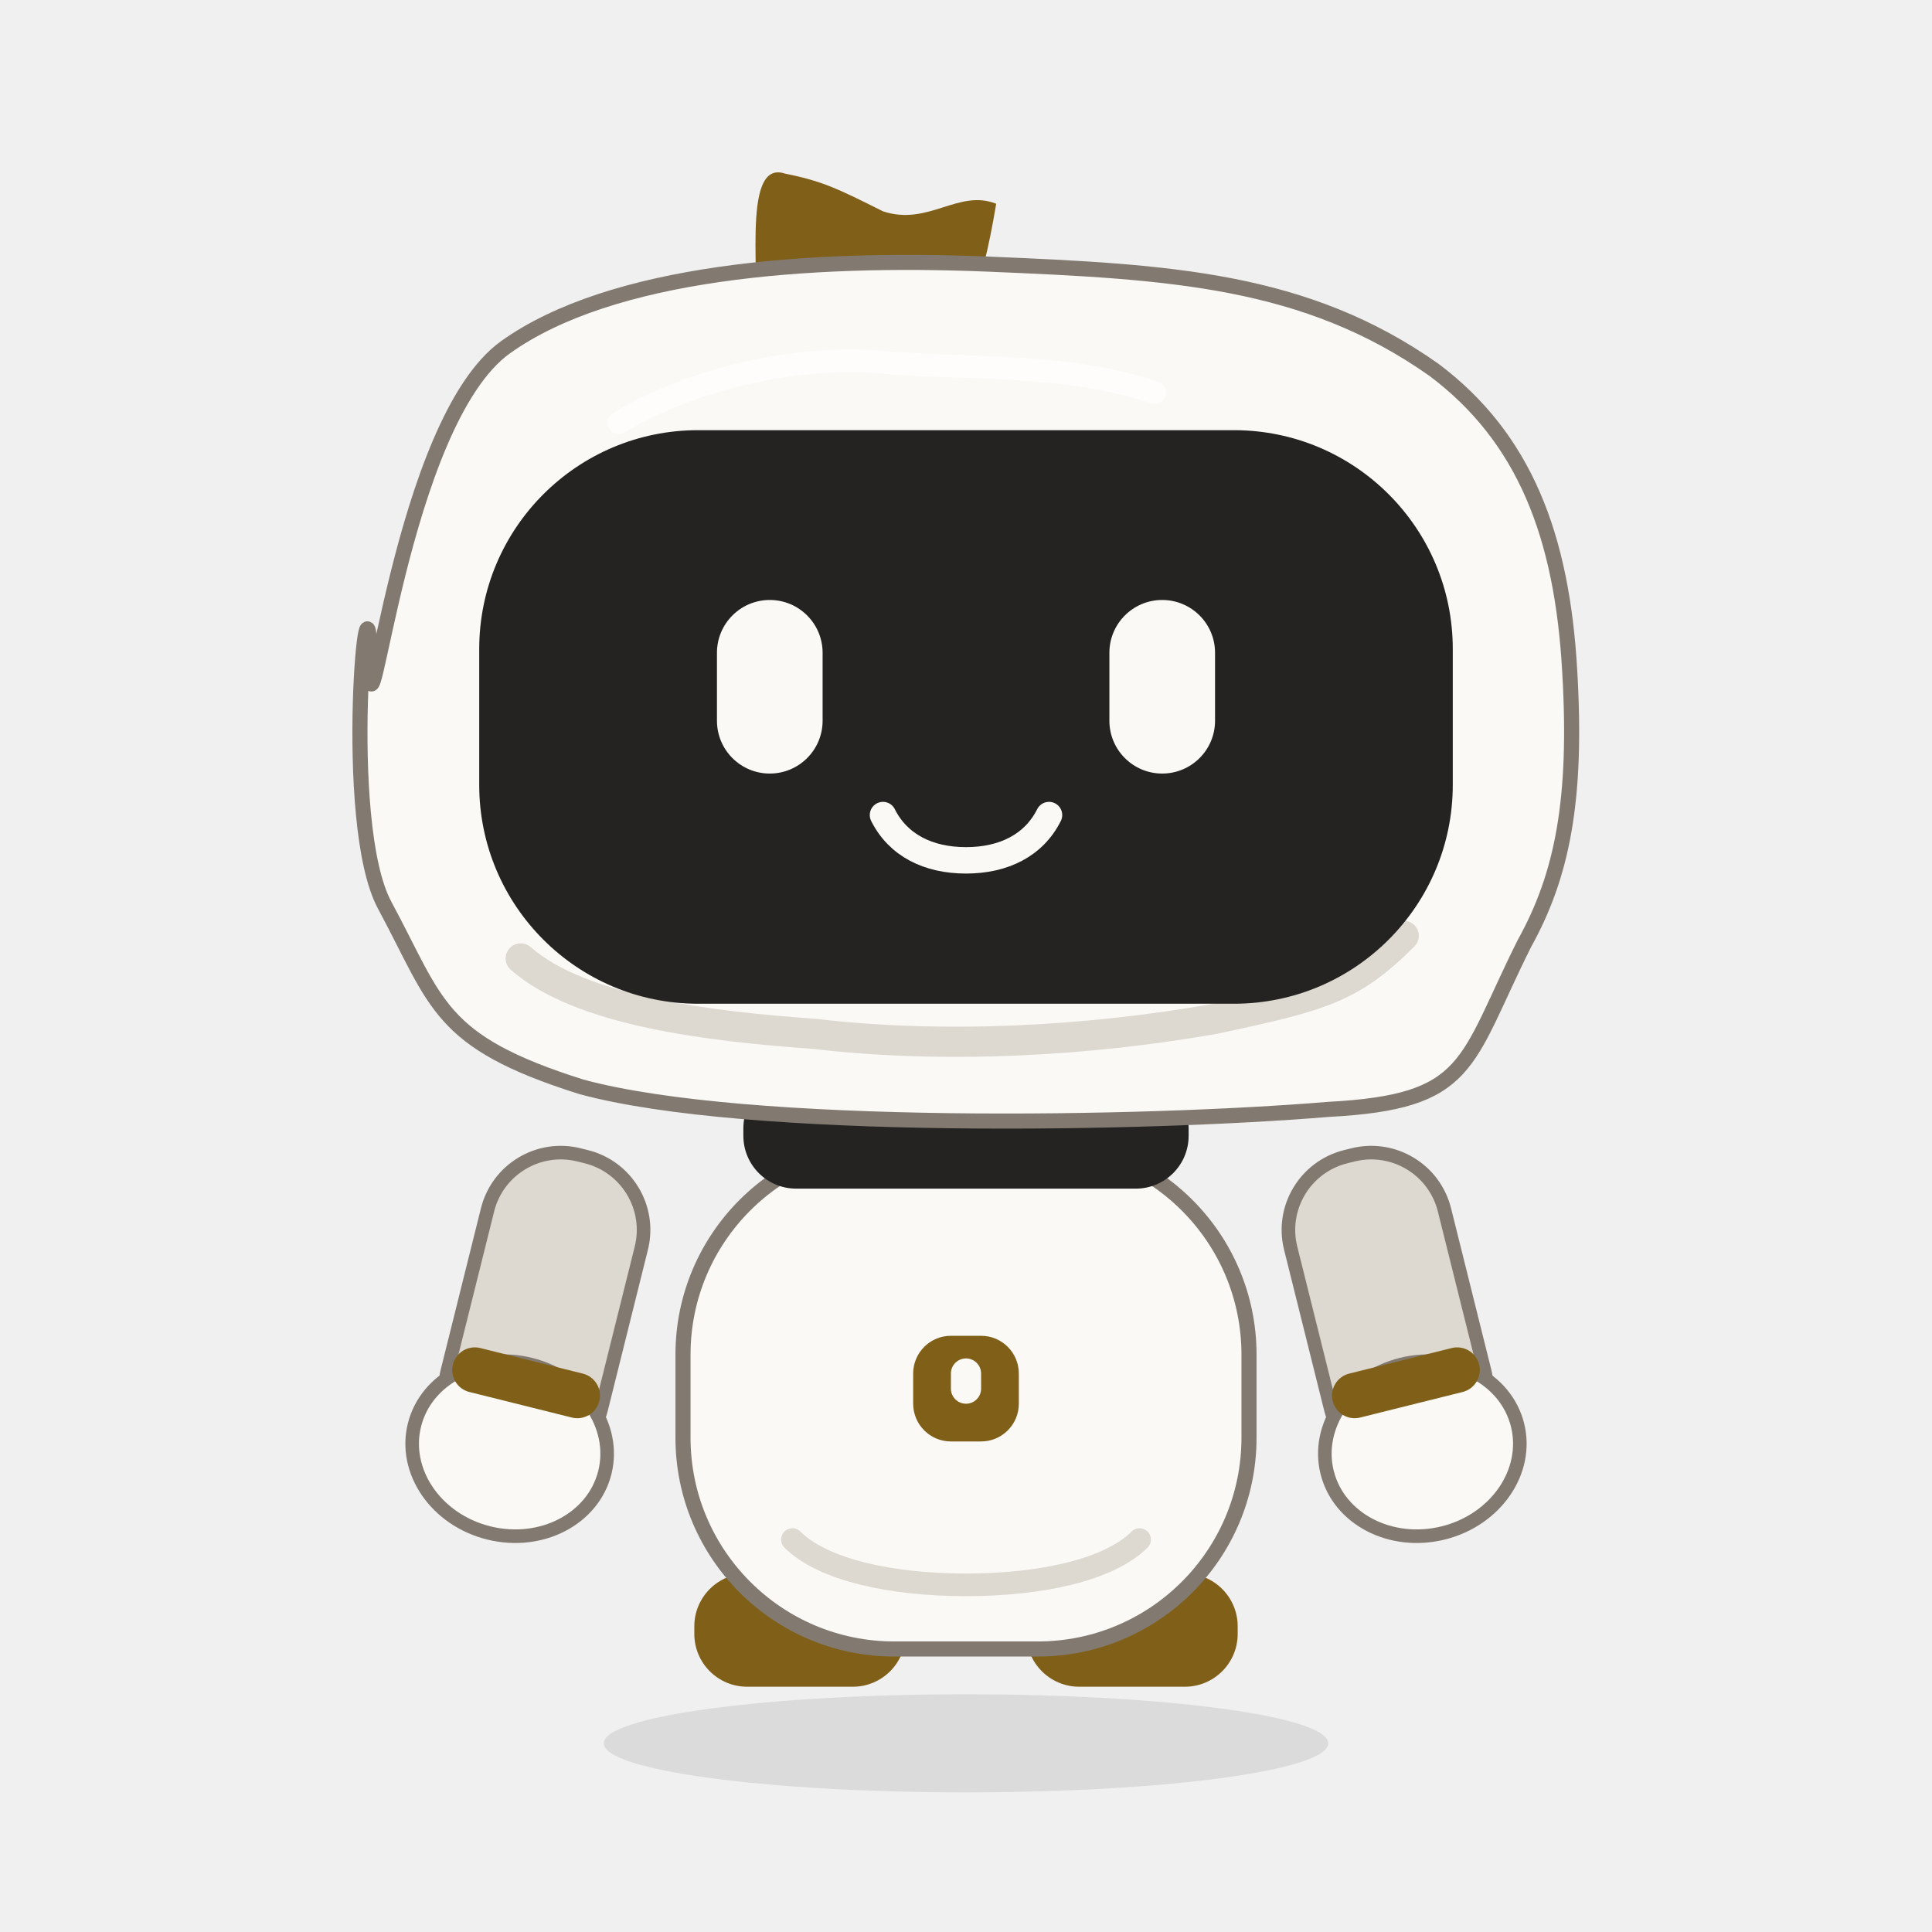
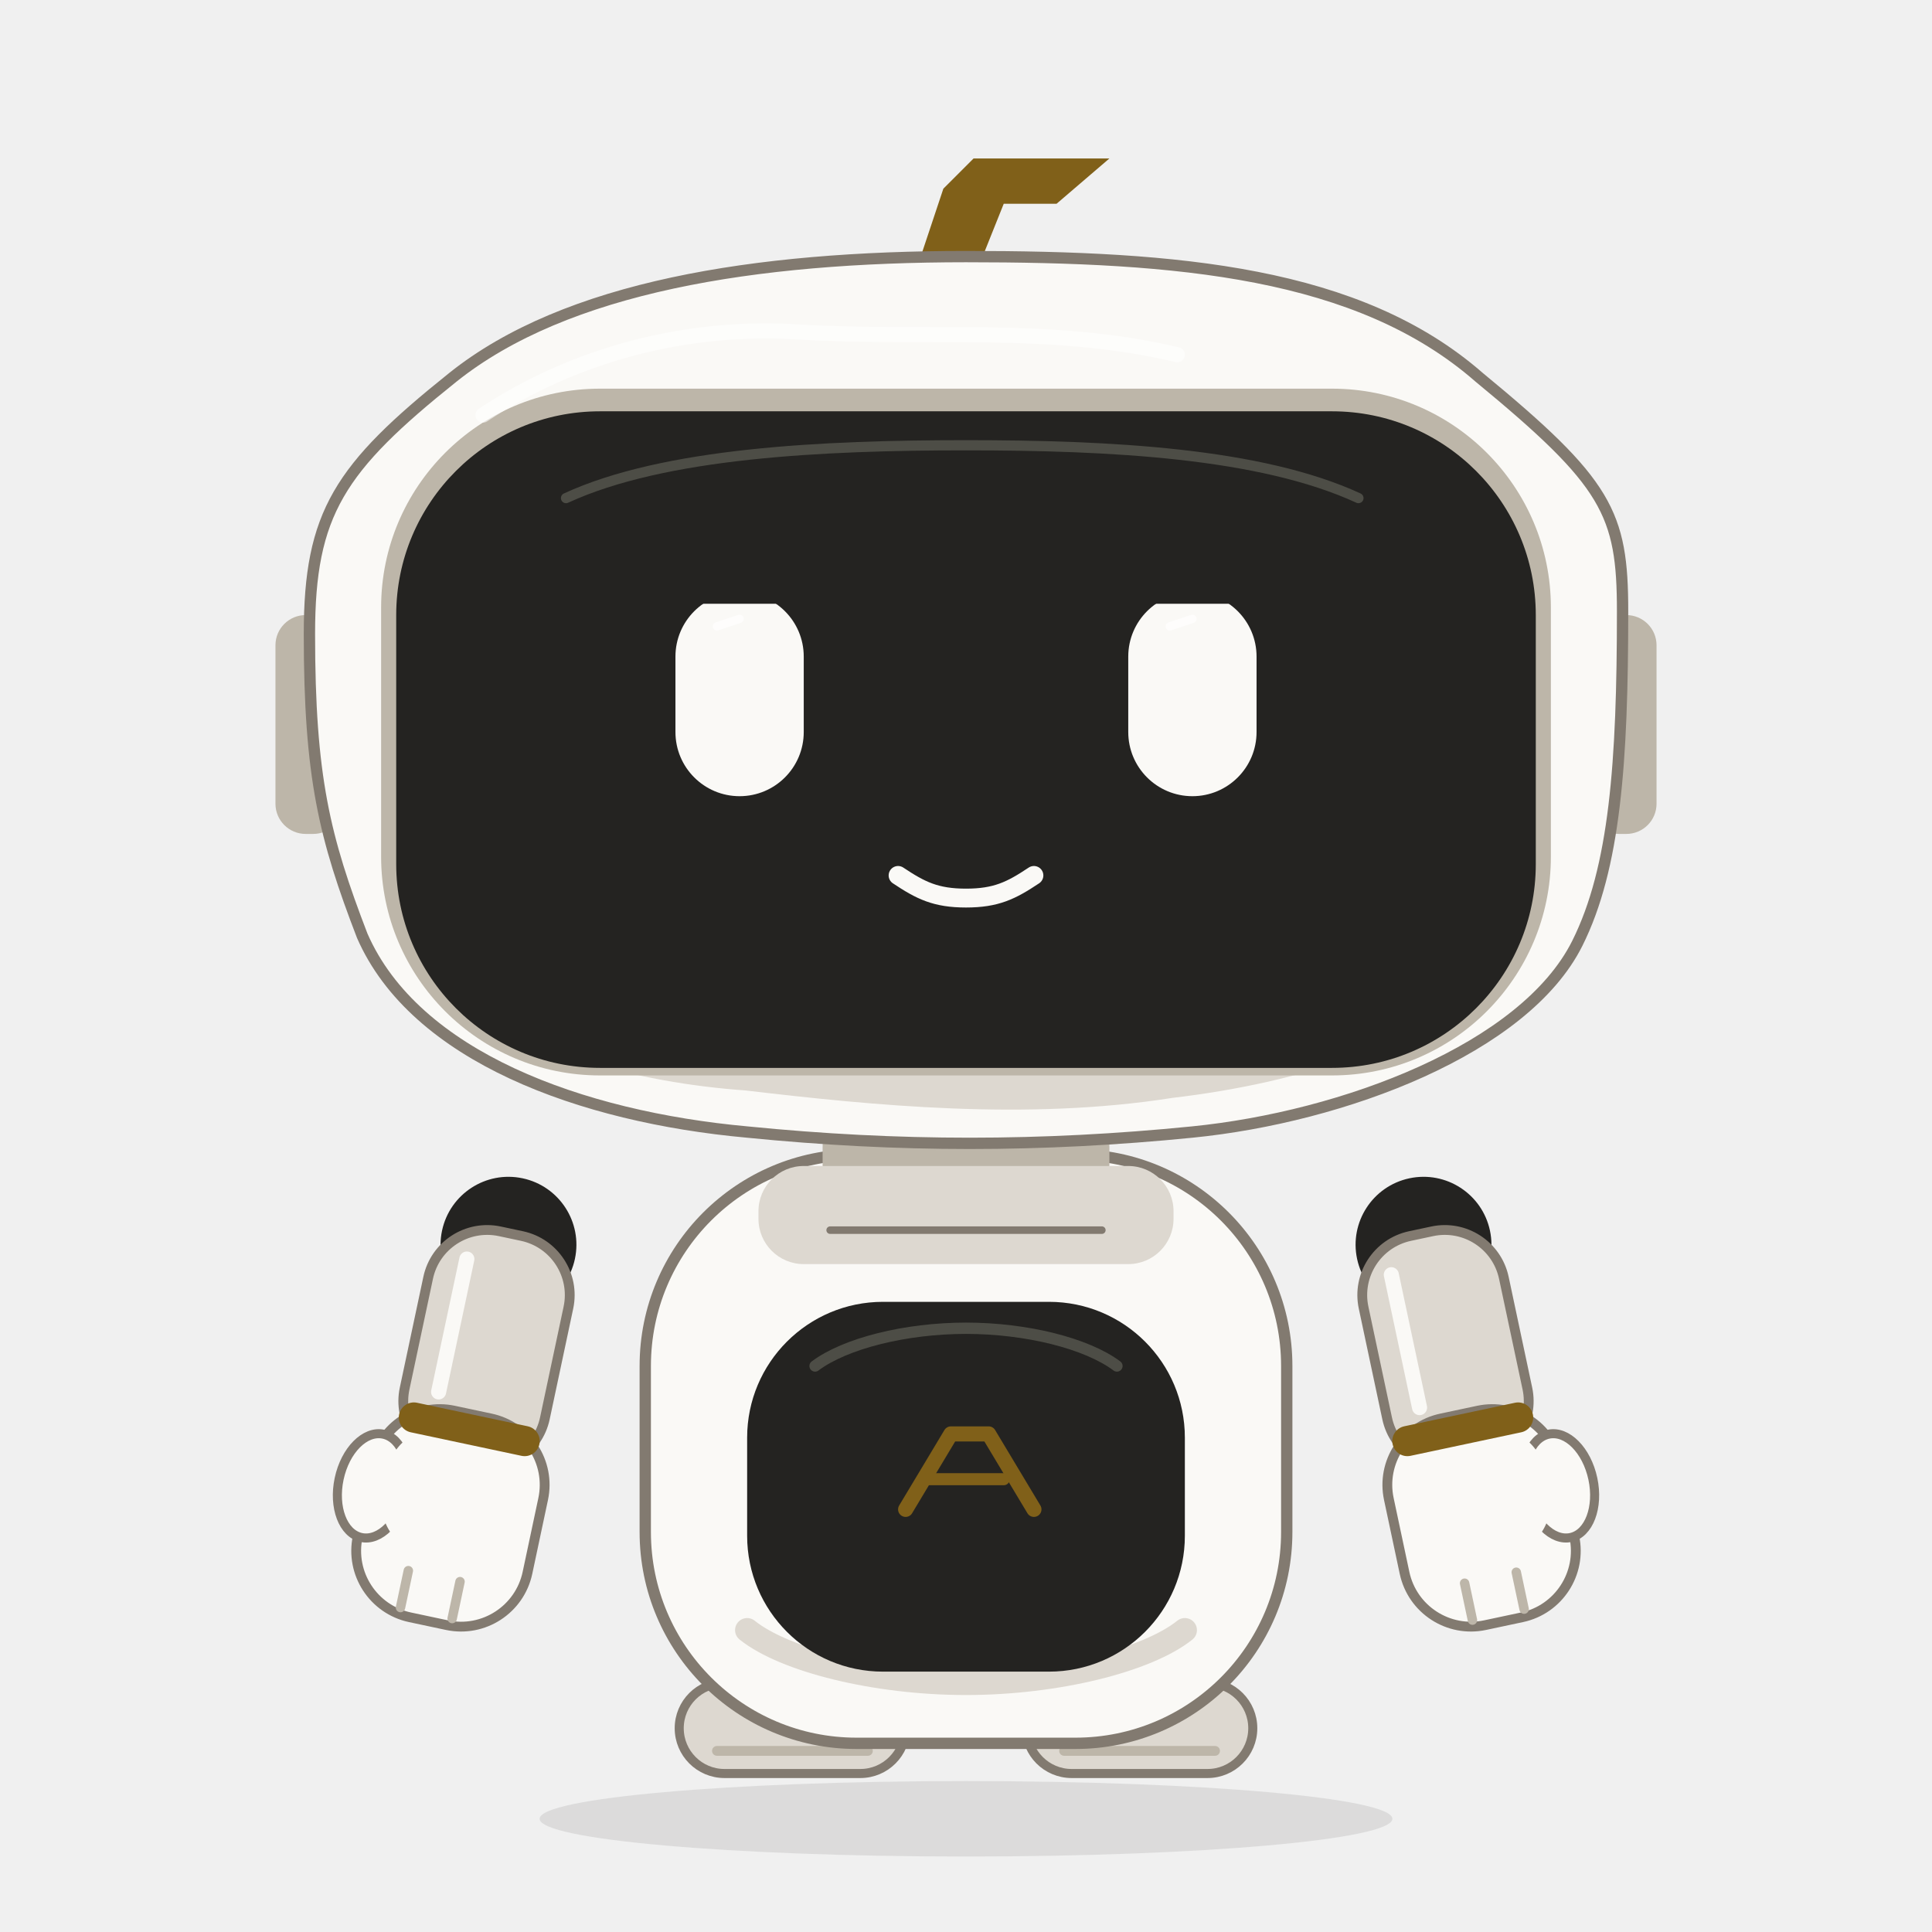
<svg xmlns="http://www.w3.org/2000/svg" viewBox="0 0 256 256" fill="none">
-   <g transform="translate(128 231) rotate(0) scale(1 1)">
-     <ellipse cx="0" cy="0" rx="48" ry="6.5" fill="#242321" stroke="none" stroke-width="0" stroke-linecap="round" stroke-linejoin="round" opacity="0.1" />
+   <g transform="translate(128 241) rotate(0) scale(1 1)">
+     <ellipse cx="0" cy="0" rx="56.5" ry="5" fill="#242321" stroke="none" stroke-width="0" stroke-linecap="round" stroke-linejoin="round" opacity="0.1" />
  </g>
-   <g transform="translate(128 132) rotate(0) scale(1 1)" />
-   <g transform="translate(128 132) rotate(0) scale(1 1)">
-     <g transform="translate(-22 84) rotate(0) scale(1 1)">
-       <path d="M -7 -7.5 C -7 -7.5 7 -7.5 7 -7.5 C 10.866 -7.5 14 -4.366 14 -0.5 C 14 -0.5 14 0.5 14 0.5 C 14 4.366 10.866 7.5 7 7.5 C 7 7.5 -7 7.5 -7 7.5 C -10.866 7.5 -14 4.366 -14 0.5 C -14 0.5 -14 -0.5 -14 -0.5 C -14 -4.366 -10.866 -7.5 -7 -7.5 Z" fill="#806019" stroke="none" stroke-width="1" stroke-linecap="round" stroke-linejoin="round" opacity="1" />
+   <g transform="translate(128 139) rotate(0) scale(1 1)" />
+   <g transform="translate(128 139) rotate(0) scale(1 1)">
+     <g transform="translate(-23 90) rotate(0) scale(1 1)">
+       <path d="M -9 -6 C -9 -6 9 -6 9 -6 C 12.314 -6 15 -3.314 15 0 C 15 0 15 0 15 0 C 15 3.314 12.314 6 9 6 C 9 6 -9 6 -9 6 C -12.314 6 -15 3.314 -15 0 C -15 0 -15 0 -15 0 C -15 -3.314 -12.314 -6 -9 -6 Z" fill="#DDD8D0" stroke="#827A70" stroke-width="1.2" stroke-linecap="round" stroke-linejoin="round" opacity="1" />
+       <path d="M -10 3 C -10 3 10 3 10 3" fill="none" stroke="#BDB6A9" stroke-width="1.3" stroke-linecap="round" stroke-linejoin="round" opacity="1" />
    </g>
  </g>
-   <g transform="translate(128 132) rotate(0) scale(1 1)">
-     <g transform="translate(22 84) rotate(0) scale(1 1)">
-       <path d="M -7 -7.5 C -7 -7.5 7 -7.5 7 -7.5 C 10.866 -7.5 14 -4.366 14 -0.5 C 14 -0.5 14 0.5 14 0.5 C 14 4.366 10.866 7.5 7 7.5 C 7 7.5 -7 7.5 -7 7.5 C -10.866 7.5 -14 4.366 -14 0.5 C -14 0.5 -14 -0.5 -14 -0.5 C -14 -4.366 -10.866 -7.5 -7 -7.5 Z" fill="#806019" stroke="none" stroke-width="1" stroke-linecap="round" stroke-linejoin="round" opacity="1" />
+   <g transform="translate(128 139) rotate(0) scale(1 1)">
+     <g transform="translate(23 90) rotate(0) scale(1 1)">
+       <path d="M -9 -6 C -9 -6 9 -6 9 -6 C 12.314 -6 15 -3.314 15 0 C 15 0 15 0 15 0 C 15 3.314 12.314 6 9 6 C 9 6 -9 6 -9 6 C -12.314 6 -15 3.314 -15 0 C -15 0 -15 0 -15 0 C -15 -3.314 -12.314 -6 -9 -6 Z" fill="#DDD8D0" stroke="#827A70" stroke-width="1.2" stroke-linecap="round" stroke-linejoin="round" opacity="1" />
+       <path d="M -10 3 C -10 3 10 3 10 3" fill="none" stroke="#BDB6A9" stroke-width="1.3" stroke-linecap="round" stroke-linejoin="round" opacity="1" />
    </g>
  </g>
-   <g transform="translate(128 132) rotate(0) scale(1 1)">
-     <g transform="translate(-52 26) rotate(14) scale(1 1)">
-       <path d="M -0.5 -5 C -0.5 -5 0.5 -5 0.5 -5 C 6.023 -5 10.5 -0.523 10.5 5 C 10.5 5 10.5 27 10.5 27 C 10.5 32.523 6.023 37 0.5 37 C 0.5 37 -0.5 37 -0.5 37 C -6.023 37 -10.5 32.523 -10.5 27 C -10.5 27 -10.5 5 -10.5 5 C -10.5 -0.523 -6.023 -5 -0.5 -5 Z" fill="#DDD8D0" stroke="#827A70" stroke-width="1.8" stroke-linecap="round" stroke-linejoin="round" opacity="1" />
-       <ellipse cx="0" cy="35" rx="13" ry="11.5" fill="#FAF9F6" stroke="#827A70" stroke-width="1.8" stroke-linecap="round" stroke-linejoin="round" opacity="1" />
-       <path d="M -7 23 C -7 23 7 23 7 23 C 8.657 23 10 24.343 10 26 C 10 26 10 26 10 26 C 10 27.657 8.657 29 7 29 C 7 29 -7 29 -7 29 C -8.657 29 -10 27.657 -10 26 C -10 26 -10 26 -10 26 C -10 24.343 -8.657 23 -7 23 Z" fill="#806019" stroke="none" stroke-width="1" stroke-linecap="round" stroke-linejoin="round" opacity="1" />
+   <g transform="translate(128 139) rotate(0) scale(1 1)">
+     <g transform="translate(-60 23) rotate(12) scale(1 1)">
+       <ellipse cx="0" cy="3" rx="9" ry="9" fill="#242321" stroke="none" stroke-width="1" stroke-linecap="round" stroke-linejoin="round" opacity="1" />
+       <path d="M -1.5 1.5 C -1.5 1.5 1.5 1.5 1.5 1.5 C 5.918 1.5 9.5 5.082 9.5 9.5 C 9.5 9.5 9.5 24.5 9.5 24.5 C 9.5 28.918 5.918 32.5 1.5 32.5 C 1.5 32.5 -1.5 32.5 -1.5 32.5 C -5.918 32.5 -9.5 28.918 -9.5 24.5 C -9.5 24.5 -9.5 9.5 -9.5 9.5 C -9.5 5.082 -5.918 1.5 -1.5 1.5 Z" fill="#DDD8D0" stroke="#827A70" stroke-width="1.3" stroke-linecap="round" stroke-linejoin="round" opacity="1" />
+       <path d="M -5 6 C -5 6 -5 24 -5 24" fill="none" stroke="#FAF9F6" stroke-width="2" stroke-linecap="round" stroke-linejoin="round" opacity="1" />
+       <path d="M -2.5 26 C -2.5 26 2.5 26 2.5 26 C 7.471 26 11.5 30.029 11.5 35 C 11.5 35 11.5 45 11.5 45 C 11.5 49.971 7.471 54 2.5 54 C 2.5 54 -2.5 54 -2.5 54 C -7.471 54 -11.5 49.971 -11.5 45 C -11.5 45 -11.5 35 -11.5 35 C -11.5 30.029 -7.471 26 -2.5 26 Z" fill="#FAF9F6" stroke="#827A70" stroke-width="1.3" stroke-linecap="round" stroke-linejoin="round" opacity="1" />
+       <ellipse cx="-11" cy="38" rx="4.5" ry="7" fill="#FAF9F6" stroke="#827A70" stroke-width="1.2" stroke-linecap="round" stroke-linejoin="round" opacity="1" />
+       <path d="M -2.5 28.5 C -2.5 28.5 2.5 28.5 2.5 28.5 C 6.366 28.5 9.5 31.634 9.5 35.5 C 9.5 35.5 9.5 38.5 9.5 38.5 C 9.5 42.366 6.366 45.5 2.5 45.5 C 2.5 45.5 -2.5 45.5 -2.5 45.5 C -6.366 45.5 -9.5 42.366 -9.5 38.5 C -9.5 38.5 -9.5 35.5 -9.5 35.5 C -9.5 31.634 -6.366 28.5 -2.5 28.5 Z" fill="#FAF9F6" stroke="none" stroke-width="1" stroke-linecap="round" stroke-linejoin="round" opacity="1" />
+       <path d="M -4 48 C -4 48 -4 53 -4 53" fill="none" stroke="#BDB6A9" stroke-width="1.25" stroke-linecap="round" stroke-linejoin="round" opacity="1" />
+       <path d="M 3 48 C 3 48 3 53 3 53" fill="none" stroke="#BDB6A9" stroke-width="1.25" stroke-linecap="round" stroke-linejoin="round" opacity="1" />
+       <path d="M -7.5 26 C -7.5 26 7.5 26 7.5 26 C 8.605 26 9.5 26.895 9.5 28 C 9.5 28 9.5 28 9.5 28 C 9.5 29.105 8.605 30 7.5 30 C 7.5 30 -7.5 30 -7.5 30 C -8.605 30 -9.5 29.105 -9.5 28 C -9.5 28 -9.5 28 -9.5 28 C -9.5 26.895 -8.605 26 -7.5 26 Z" fill="#806019" stroke="none" stroke-width="1" stroke-linecap="round" stroke-linejoin="round" opacity="1" />
    </g>
  </g>
-   <g transform="translate(128 132) rotate(0) scale(1 1)">
-     <g transform="translate(52 26) rotate(-14) scale(1 1)">
-       <path d="M -0.5 -5 C -0.5 -5 0.5 -5 0.5 -5 C 6.023 -5 10.5 -0.523 10.5 5 C 10.5 5 10.5 27 10.5 27 C 10.5 32.523 6.023 37 0.5 37 C 0.5 37 -0.5 37 -0.5 37 C -6.023 37 -10.5 32.523 -10.5 27 C -10.5 27 -10.5 5 -10.5 5 C -10.5 -0.523 -6.023 -5 -0.5 -5 Z" fill="#DDD8D0" stroke="#827A70" stroke-width="1.8" stroke-linecap="round" stroke-linejoin="round" opacity="1" />
-       <ellipse cx="0" cy="35" rx="13" ry="11.5" fill="#FAF9F6" stroke="#827A70" stroke-width="1.8" stroke-linecap="round" stroke-linejoin="round" opacity="1" />
-       <path d="M -7 23 C -7 23 7 23 7 23 C 8.657 23 10 24.343 10 26 C 10 26 10 26 10 26 C 10 27.657 8.657 29 7 29 C 7 29 -7 29 -7 29 C -8.657 29 -10 27.657 -10 26 C -10 26 -10 26 -10 26 C -10 24.343 -8.657 23 -7 23 Z" fill="#806019" stroke="none" stroke-width="1" stroke-linecap="round" stroke-linejoin="round" opacity="1" />
+   <g transform="translate(128 139) rotate(0) scale(1 1)">
+     <g transform="translate(60 23) rotate(-12) scale(1 1)">
+       <ellipse cx="0" cy="3" rx="9" ry="9" fill="#242321" stroke="none" stroke-width="1" stroke-linecap="round" stroke-linejoin="round" opacity="1" />
+       <path d="M -1.5 1.5 C -1.5 1.5 1.5 1.5 1.5 1.5 C 5.918 1.5 9.5 5.082 9.5 9.5 C 9.5 9.5 9.5 24.5 9.5 24.5 C 9.5 28.918 5.918 32.5 1.5 32.5 C 1.5 32.5 -1.5 32.5 -1.5 32.5 C -5.918 32.5 -9.5 28.918 -9.5 24.5 C -9.5 24.5 -9.5 9.5 -9.5 9.5 C -9.5 5.082 -5.918 1.5 -1.5 1.5 Z" fill="#DDD8D0" stroke="#827A70" stroke-width="1.3" stroke-linecap="round" stroke-linejoin="round" opacity="1" />
+       <path d="M -5 6 C -5 6 -5 24 -5 24" fill="none" stroke="#FAF9F6" stroke-width="2" stroke-linecap="round" stroke-linejoin="round" opacity="1" />
+       <path d="M -2.5 26 C -2.5 26 2.5 26 2.5 26 C 7.471 26 11.5 30.029 11.5 35 C 11.5 35 11.5 45 11.5 45 C 11.5 49.971 7.471 54 2.5 54 C 2.5 54 -2.5 54 -2.5 54 C -7.471 54 -11.5 49.971 -11.5 45 C -11.5 45 -11.5 35 -11.5 35 C -11.5 30.029 -7.471 26 -2.5 26 Z" fill="#FAF9F6" stroke="#827A70" stroke-width="1.3" stroke-linecap="round" stroke-linejoin="round" opacity="1" />
+       <ellipse cx="11" cy="38" rx="4.5" ry="7" fill="#FAF9F6" stroke="#827A70" stroke-width="1.2" stroke-linecap="round" stroke-linejoin="round" opacity="1" />
+       <path d="M -2.5 28.5 C -2.5 28.5 2.5 28.5 2.5 28.5 C 6.366 28.5 9.5 31.634 9.5 35.5 C 9.5 35.5 9.5 38.5 9.5 38.5 C 9.5 42.366 6.366 45.5 2.5 45.5 C 2.5 45.5 -2.5 45.5 -2.5 45.5 C -6.366 45.5 -9.5 42.366 -9.5 38.5 C -9.5 38.5 -9.5 35.5 -9.5 35.5 C -9.5 31.634 -6.366 28.5 -2.5 28.5 Z" fill="#FAF9F6" stroke="none" stroke-width="1" stroke-linecap="round" stroke-linejoin="round" opacity="1" />
+       <path d="M -4 48 C -4 48 -4 53 -4 53" fill="none" stroke="#BDB6A9" stroke-width="1.25" stroke-linecap="round" stroke-linejoin="round" opacity="1" />
+       <path d="M 3 48 C 3 48 3 53 3 53" fill="none" stroke="#BDB6A9" stroke-width="1.25" stroke-linecap="round" stroke-linejoin="round" opacity="1" />
+       <path d="M -7.5 26 C -7.5 26 7.5 26 7.5 26 C 8.605 26 9.5 26.895 9.5 28 C 9.5 28 9.5 28 9.5 28 C 9.5 29.105 8.605 30 7.5 30 C 7.5 30 -7.5 30 -7.5 30 C -8.605 30 -9.5 29.105 -9.5 28 C -9.5 28 -9.5 28 -9.5 28 C -9.5 26.895 -8.605 26 -7.5 26 Z" fill="#806019" stroke="none" stroke-width="1" stroke-linecap="round" stroke-linejoin="round" opacity="1" />
    </g>
  </g>
-   <g transform="translate(128 132) rotate(0) scale(1 1)">
+   <g transform="translate(128 139) rotate(0) scale(1 1)">
    <g transform="translate(0 53) rotate(0) scale(1 1)">
-       <path d="M -9.5 -33.5 C -9.5 -33.5 9.5 -33.5 9.5 -33.5 C 24.964 -33.5 37.5 -20.964 37.5 -5.5 C 37.5 -5.5 37.5 5.5 37.5 5.5 C 37.5 20.964 24.964 33.5 9.5 33.5 C 9.5 33.5 -9.5 33.5 -9.5 33.5 C -24.964 33.5 -37.5 20.964 -37.5 5.5 C -37.5 5.5 -37.5 -5.5 -37.5 -5.5 C -37.5 -20.964 -24.964 -33.5 -9.5 -33.5 Z" fill="#FAF9F6" stroke="#827A70" stroke-width="2" stroke-linecap="round" stroke-linejoin="round" opacity="1" />
-       <path d="M -23 19 C -19 23 -10 25 0 25 C 10 25 19 23 23 19" fill="none" stroke="#DDD8D0" stroke-width="3" stroke-linecap="round" stroke-linejoin="round" opacity="1" />
+       <path d="M -14.5 -39 C -14.5 -39 14.5 -39 14.5 -39 C 29.964 -39 42.5 -26.464 42.5 -11 C 42.5 -11 42.5 11 42.5 11 C 42.5 26.464 29.964 39 14.5 39 C 14.5 39 -14.5 39 -14.5 39 C -29.964 39 -42.5 26.464 -42.5 11 C -42.5 11 -42.5 -11 -42.5 -11 C -42.5 -26.464 -29.964 -39 -14.5 -39 Z" fill="#FAF9F6" stroke="#827A70" stroke-width="1.5" stroke-linecap="round" stroke-linejoin="round" opacity="1" />
+       <path d="M -29 24 C -24 28 -12 31 0 31 C 12 31 24 28 29 24" fill="none" stroke="#DDD8D0" stroke-width="3.2" stroke-linecap="round" stroke-linejoin="round" opacity="1" />
+       <path d="M -11 -19.5 C -11 -19.5 11 -19.5 11 -19.5 C 20.941 -19.5 29 -11.441 29 -1.5 C 29 -1.5 29 11.5 29 11.5 C 29 21.441 20.941 29.5 11 29.5 C 11 29.5 -11 29.5 -11 29.5 C -20.941 29.5 -29 21.441 -29 11.5 C -29 11.5 -29 -1.5 -29 -1.5 C -29 -11.441 -20.941 -19.5 -11 -19.5 Z" fill="#242321" stroke="none" stroke-width="1" stroke-linecap="round" stroke-linejoin="round" opacity="1" />
+       <path d="M -20 -11 C -16 -14 -8 -16 0 -16 C 8 -16 16 -14 20 -11" fill="none" stroke="#4D4D46" stroke-width="1.5" stroke-linecap="round" stroke-linejoin="round" opacity="1" />
    </g>
  </g>
-   <g transform="translate(128 132) rotate(0) scale(1 1)">
-     <g transform="translate(0 18) rotate(0) scale(1 1)">
-       <path d="M -22.5 -7.5 C -22.5 -7.5 22.5 -7.5 22.5 -7.5 C 26.366 -7.5 29.5 -4.366 29.5 -0.5 C 29.5 -0.5 29.5 0.5 29.5 0.5 C 29.5 4.366 26.366 7.5 22.5 7.5 C 22.5 7.5 -22.5 7.5 -22.5 7.5 C -26.366 7.5 -29.5 4.366 -29.5 0.5 C -29.5 0.5 -29.5 -0.5 -29.5 -0.5 C -29.5 -4.366 -26.366 -7.5 -22.5 -7.5 Z" fill="#242321" stroke="none" stroke-width="1" stroke-linecap="round" stroke-linejoin="round" opacity="1" />
+   <g transform="translate(128 139) rotate(0) scale(1 1)">
+     <g transform="translate(0 17) rotate(0) scale(1 1)">
+       <path d="M -11 -12 C -11 -12 11 -12 11 -12 C 15.418 -12 19 -8.418 19 -4 C 19 -4 19 2 19 2 C 19 6.418 15.418 10 11 10 C 11 10 -11 10 -11 10 C -15.418 10 -19 6.418 -19 2 C -19 2 -19 -4 -19 -4 C -19 -8.418 -15.418 -12 -11 -12 Z" fill="#BDB6A9" stroke="none" stroke-width="1" stroke-linecap="round" stroke-linejoin="round" opacity="1" />
+       <path d="M -21.5 -1.5 C -21.5 -1.5 21.5 -1.5 21.5 -1.5 C 24.814 -1.5 27.5 1.186 27.5 4.5 C 27.5 4.5 27.5 5.5 27.5 5.5 C 27.5 8.814 24.814 11.5 21.5 11.5 C 21.5 11.5 -21.5 11.5 -21.5 11.5 C -24.814 11.5 -27.5 8.814 -27.5 5.5 C -27.5 5.5 -27.5 4.5 -27.5 4.5 C -27.5 1.186 -24.814 -1.5 -21.5 -1.5 Z" fill="#DDD8D0" stroke="none" stroke-width="1" stroke-linecap="round" stroke-linejoin="round" opacity="1" />
+       <path d="M -18 7 C -18 7 18 7 18 7" fill="none" stroke="#827A70" stroke-width="1" stroke-linecap="round" stroke-linejoin="round" opacity="1" />
    </g>
  </g>
-   <g transform="translate(128 132) rotate(0) scale(1 1)">
-     <g transform="translate(0 -39) rotate(0) scale(1 1)">
-       <path d="M -28 -48 C -27 -55 -30 -72 -24 -70 C -19 -69 -17 -68 -11 -65 C -5 -63 -1 -68 4 -66 C 3 -60 2 -56 0 -50 C -7 -50 -29 -43 -28 -48 Z" fill="#806019" stroke="none" stroke-width="1" stroke-linecap="round" stroke-linejoin="round" opacity="1" />
-       <path d="M -79 -5 C -79 9 -75 -37 -61 -47 C -47 -57 -21 -59 3 -58 C 27 -57 45 -56 62 -44 C 74 -35 79 -22 80 -4 C 81 13 79 23 74 32 C 66 48 67 53 48 54 C 24 56 -29 57 -51 51 C -70 45 -70 40 -77 27 C -83 16 -79 -23 -79 -5 Z" fill="#FAF9F6" stroke="#827A70" stroke-width="2" stroke-linecap="round" stroke-linejoin="round" opacity="1" />
-       <path d="M -59 34 C -51 41 -34 43 -20 44 C -3 46 16 45 33 42 C 47 39 51 38 58 31" fill="none" stroke="#DDD8D0" stroke-width="4" stroke-linecap="round" stroke-linejoin="round" opacity="1" />
-       <path d="M -35.5 -36 C -35.5 -36 35.5 -36 35.5 -36 C 51.516 -36 64.5 -23.016 64.5 -7 C 64.5 -7 64.5 11 64.5 11 C 64.5 27.016 51.516 40 35.5 40 C 35.5 40 -35.5 40 -35.5 40 C -51.516 40 -64.5 27.016 -64.5 11 C -64.5 11 -64.5 -7 -64.5 -7 C -64.5 -23.016 -51.516 -36 -35.5 -36 Z" fill="#242321" stroke="none" stroke-width="1" stroke-linecap="round" stroke-linejoin="round" opacity="1" />
-       <path d="M -46 -37 C -36 -43 -22 -46 -11 -45 C 0 -44 13 -45 25 -41" fill="none" stroke="#FFFFFF" stroke-width="3" stroke-linecap="round" stroke-linejoin="round" opacity="0.7" />
+   <g transform="translate(128 139) rotate(0) scale(1 1)">
+     <g transform="translate(0 -46) rotate(0) scale(1 1)">
+       <path d="M -7 -56 C -7 -56 -3 -68 -3 -68 C -3 -68 1 -72 1 -72 C 1 -72 19 -72 19 -72 C 19 -72 12 -66 12 -66 C 12 -66 5 -66 5 -66 C 5 -66 1 -56 1 -56 C 1 -56 -7 -56 -7 -56 Z" fill="#806019" stroke="none" stroke-width="1" stroke-linecap="round" stroke-linejoin="round" opacity="1" />
+       <path d="M -87.5 -11.5 C -87.5 -11.5 -86.5 -11.5 -86.5 -11.5 C -84.291 -11.5 -82.5 -9.709 -82.5 -7.5 C -82.5 -7.5 -82.5 13.5 -82.5 13.5 C -82.5 15.709 -84.291 17.5 -86.5 17.5 C -86.5 17.5 -87.5 17.5 -87.5 17.5 C -89.709 17.5 -91.5 15.709 -91.5 13.5 C -91.5 13.5 -91.5 -7.5 -91.5 -7.5 C -91.5 -9.709 -89.709 -11.5 -87.5 -11.5 Z" fill="#BDB6A9" stroke="none" stroke-width="1" stroke-linecap="round" stroke-linejoin="round" opacity="1" />
+       <path d="M 86.5 -11.5 C 86.5 -11.5 87.5 -11.5 87.5 -11.5 C 89.709 -11.5 91.5 -9.709 91.5 -7.5 C 91.5 -7.5 91.5 13.5 91.5 13.5 C 91.5 15.709 89.709 17.5 87.5 17.5 C 87.5 17.5 86.5 17.5 86.5 17.5 C 84.291 17.5 82.5 15.709 82.5 13.5 C 82.5 13.5 82.5 -7.5 82.5 -7.5 C 82.5 -9.709 84.291 -11.5 86.5 -11.5 Z" fill="#BDB6A9" stroke="none" stroke-width="1" stroke-linecap="round" stroke-linejoin="round" opacity="1" />
+       <path d="M 0 -59 C 28 -59 52 -57 68 -43 C 85 -29 87 -25 87 -12 C 87 8 86 22 81 32 C 74 46 50 55 30 57 C 10 59 -9 59 -29 57 C -51 55 -73 47 -80 31 C -85 18 -87 10 -87 -9 C -87 -25 -83 -31 -68 -43 C -53 -55 -28 -59 0 -59 Z" fill="#FAF9F6" stroke="#827A70" stroke-width="1.5" stroke-linecap="round" stroke-linejoin="round" opacity="1" />
+       <path d="M -68 35 C -59 44 -43 48 -29 49 C -12 51 8 53 27 50 C 44 48 59 43 69 34" fill="none" stroke="#DDD8D0" stroke-width="5" stroke-linecap="round" stroke-linejoin="round" opacity="1" />
+       <path d="M -48.5 -41.5 C -48.5 -41.5 48.5 -41.5 48.5 -41.5 C 64.516 -41.5 77.5 -28.516 77.5 -12.5 C 77.5 -12.5 77.5 20.5 77.5 20.5 C 77.5 36.516 64.516 49.5 48.5 49.5 C 48.5 49.5 -48.5 49.5 -48.5 49.5 C -64.516 49.5 -77.5 36.516 -77.5 20.5 C -77.5 20.5 -77.5 -12.5 -77.5 -12.5 C -77.5 -28.516 -64.516 -41.5 -48.5 -41.5 Z" fill="#BDB6A9" stroke="none" stroke-width="1" stroke-linecap="round" stroke-linejoin="round" opacity="1" />
+       <path d="M -48.5 -38.5 C -48.5 -38.5 48.5 -38.5 48.5 -38.5 C 63.412 -38.5 75.5 -26.412 75.5 -11.5 C 75.5 -11.5 75.5 21.5 75.5 21.5 C 75.5 36.412 63.412 48.5 48.5 48.5 C 48.5 48.5 -48.5 48.5 -48.5 48.5 C -63.412 48.5 -75.5 36.412 -75.5 21.5 C -75.5 21.5 -75.5 -11.5 -75.5 -11.5 C -75.5 -26.412 -63.412 -38.5 -48.5 -38.5 Z" fill="#242321" stroke="none" stroke-width="1" stroke-linecap="round" stroke-linejoin="round" opacity="1" />
+       <path d="M -53 -27 C -40 -33 -19 -34 0 -34 C 19 -34 39 -33 52 -27" fill="none" stroke="#4D4D46" stroke-width="1.35" stroke-linecap="round" stroke-linejoin="round" opacity="1" />
+       <path d="M -64 -38 C -52 -46 -37 -50 -22 -49 C -5 -48 11 -50 28 -46" fill="none" stroke="#FFFFFF" stroke-width="2" stroke-linecap="round" stroke-linejoin="round" opacity="0.6" />
    </g>
  </g>
-   <g transform="translate(128 132) rotate(0) scale(1 1)">
-     <g transform="translate(0 -39) rotate(0) scale(1 1)">
-       <g transform="translate(-26 -2) rotate(0) scale(1 1)">
-         <path d="M 0 -11.5 C 0 -11.5 0 -11.5 0 -11.5 C 3.866 -11.5 7 -8.366 7 -4.5 C 7 -4.5 7 4.5 7 4.5 C 7 8.366 3.866 11.5 0 11.5 C 0 11.5 0 11.5 0 11.5 C -3.866 11.5 -7 8.366 -7 4.5 C -7 4.5 -7 -4.5 -7 -4.5 C -7 -8.366 -3.866 -11.5 0 -11.5 Z" fill="#FAF9F6" stroke="none" stroke-width="1" stroke-linecap="round" stroke-linejoin="round" opacity="1" />
+   <g transform="translate(128 139) rotate(0) scale(1 1)">
+     <g transform="translate(0 -46) rotate(0) scale(1 1)">
+       <g transform="translate(-30 -1) rotate(0) scale(1 1)">
+         <path d="M 0 -13.5 C 0 -13.5 0 -13.5 0 -13.5 C 4.694 -13.5 8.5 -9.694 8.5 -5 C 8.5 -5 8.5 5 8.5 5 C 8.5 9.694 4.694 13.5 0 13.5 C 0 13.5 0 13.5 0 13.5 C -4.694 13.5 -8.5 9.694 -8.5 5 C -8.5 5 -8.5 -5 -8.5 -5 C -8.5 -9.694 -4.694 -13.5 0 -13.5 Z" fill="#FAF9F6" stroke="none" stroke-width="1" stroke-linecap="round" stroke-linejoin="round" opacity="1" />
+         <path d="M -3 -9 C -3 -9 0 -10 0 -10" fill="none" stroke="#FFFFFF" stroke-width="1.1" stroke-linecap="round" stroke-linejoin="round" opacity="0.72" />
      </g>
    </g>
  </g>
-   <g transform="translate(128 132) rotate(0) scale(1 1)">
-     <g transform="translate(0 -39) rotate(0) scale(1 1)">
-       <g transform="translate(26 -2) rotate(0) scale(1 1)">
-         <path d="M 0 -11.5 C 0 -11.5 0 -11.5 0 -11.5 C 3.866 -11.5 7 -8.366 7 -4.5 C 7 -4.5 7 4.5 7 4.5 C 7 8.366 3.866 11.5 0 11.5 C 0 11.5 0 11.5 0 11.5 C -3.866 11.5 -7 8.366 -7 4.5 C -7 4.5 -7 -4.5 -7 -4.5 C -7 -8.366 -3.866 -11.5 0 -11.5 Z" fill="#FAF9F6" stroke="none" stroke-width="1" stroke-linecap="round" stroke-linejoin="round" opacity="1" />
+   <g transform="translate(128 139) rotate(0) scale(1 1)">
+     <g transform="translate(0 -46) rotate(0) scale(1 1)">
+       <g transform="translate(30 -1) rotate(0) scale(1 1)">
+         <path d="M 0 -13.5 C 0 -13.5 0 -13.5 0 -13.5 C 4.694 -13.5 8.5 -9.694 8.5 -5 C 8.5 -5 8.5 5 8.5 5 C 8.5 9.694 4.694 13.5 0 13.5 C 0 13.5 0 13.5 0 13.5 C -4.694 13.5 -8.5 9.694 -8.5 5 C -8.5 5 -8.5 -5 -8.5 -5 C -8.5 -9.694 -4.694 -13.5 0 -13.5 Z" fill="#FAF9F6" stroke="none" stroke-width="1" stroke-linecap="round" stroke-linejoin="round" opacity="1" />
+         <path d="M -3 -9 C -3 -9 0 -10 0 -10" fill="none" stroke="#FFFFFF" stroke-width="1.1" stroke-linecap="round" stroke-linejoin="round" opacity="0.72" />
      </g>
    </g>
  </g>
-   <g transform="translate(128 132) rotate(0) scale(1 1)">
-     <g transform="translate(0 -39) rotate(0) scale(1 1)">
-       <g transform="translate(0 0) rotate(0) scale(1 1)">
-         <path d="M -11 15 C -9 19 -5 21 0 21 C 5 21 9 19 11 15" fill="none" stroke="#FAF9F6" stroke-width="3.5" stroke-linecap="round" stroke-linejoin="round" opacity="1" />
+   <g transform="translate(128 139) rotate(0) scale(1 1)">
+     <g transform="translate(0 -46) rotate(0) scale(1 1)">
+       <g transform="translate(-30 -16) rotate(0) scale(1 1)">
+         <path d="M -8 -3 C -8 -3 8 -3 8 -3 C 9.657 -3 11 -1.657 11 0 C 11 0 11 0 11 0 C 11 1.657 9.657 3 8 3 C 8 3 -8 3 -8 3 C -9.657 3 -11 1.657 -11 0 C -11 0 -11 0 -11 0 C -11 -1.657 -9.657 -3 -8 -3 Z" fill="#242321" stroke="none" stroke-width="1" stroke-linecap="round" stroke-linejoin="round" opacity="1" />
      </g>
    </g>
  </g>
-   <g transform="translate(128 132) rotate(0) scale(1 1)">
-     <g transform="translate(0 52) rotate(0) scale(1 1)">
-       <path d="M -2 -7 C -2 -7 2 -7 2 -7 C 4.761 -7 7 -4.761 7 -2 C 7 -2 7 2 7 2 C 7 4.761 4.761 7 2 7 C 2 7 -2 7 -2 7 C -4.761 7 -7 4.761 -7 2 C -7 2 -7 -2 -7 -2 C -7 -4.761 -4.761 -7 -2 -7 Z" fill="#806019" stroke="none" stroke-width="1" stroke-linecap="round" stroke-linejoin="round" opacity="1" />
-       <path d="M 0 -4 C 0 -4 0 -4 0 -4 C 1.105 -4 2 -3.105 2 -2 C 2 -2 2 0 2 0 C 2 1.105 1.105 2 0 2 C 0 2 0 2 0 2 C -1.105 2 -2 1.105 -2 0 C -2 0 -2 -2 -2 -2 C -2 -3.105 -1.105 -4 0 -4 Z" fill="#FAF9F6" stroke="none" stroke-width="1" stroke-linecap="round" stroke-linejoin="round" opacity="1" />
+   <g transform="translate(128 139) rotate(0) scale(1 1)">
+     <g transform="translate(0 -46) rotate(0) scale(1 1)">
+       <g transform="translate(30 -16) rotate(0) scale(1 1)">
+         <path d="M -8 -3 C -8 -3 8 -3 8 -3 C 9.657 -3 11 -1.657 11 0 C 11 0 11 0 11 0 C 11 1.657 9.657 3 8 3 C 8 3 -8 3 -8 3 C -9.657 3 -11 1.657 -11 0 C -11 0 -11 0 -11 0 C -11 -1.657 -9.657 -3 -8 -3 Z" fill="#242321" stroke="none" stroke-width="1" stroke-linecap="round" stroke-linejoin="round" opacity="1" />
+       </g>
+     </g>
+   </g>
+   <g transform="translate(128 139) rotate(0) scale(1 1)">
+     <g transform="translate(0 -46) rotate(0) scale(1 1)">
+       <g transform="translate(0 24) rotate(0) scale(1 1)">
+         <path d="M -9 -1 C -6 1 -4 2 0 2 C 4 2 6 1 9 -1" fill="none" stroke="#FAF9F6" stroke-width="2.5" stroke-linecap="round" stroke-linejoin="round" opacity="1" />
+       </g>
+     </g>
+   </g>
+   <g transform="translate(128 139) rotate(0) scale(1 1)">
+     <g transform="translate(0 57) rotate(0) scale(1 1)">
+       <path d="M -8 4 C -8 4 -2 -6 -2 -6 C -2 -6 3 -6 3 -6 C 3 -6 9 4 9 4" fill="none" stroke="#806019" stroke-width="2" stroke-linecap="round" stroke-linejoin="round" opacity="1" />
+       <path d="M -5 0 C -5 0 5 0 5 0" fill="none" stroke="#806019" stroke-width="1.6" stroke-linecap="round" stroke-linejoin="round" opacity="1" />
    </g>
  </g>
</svg>
